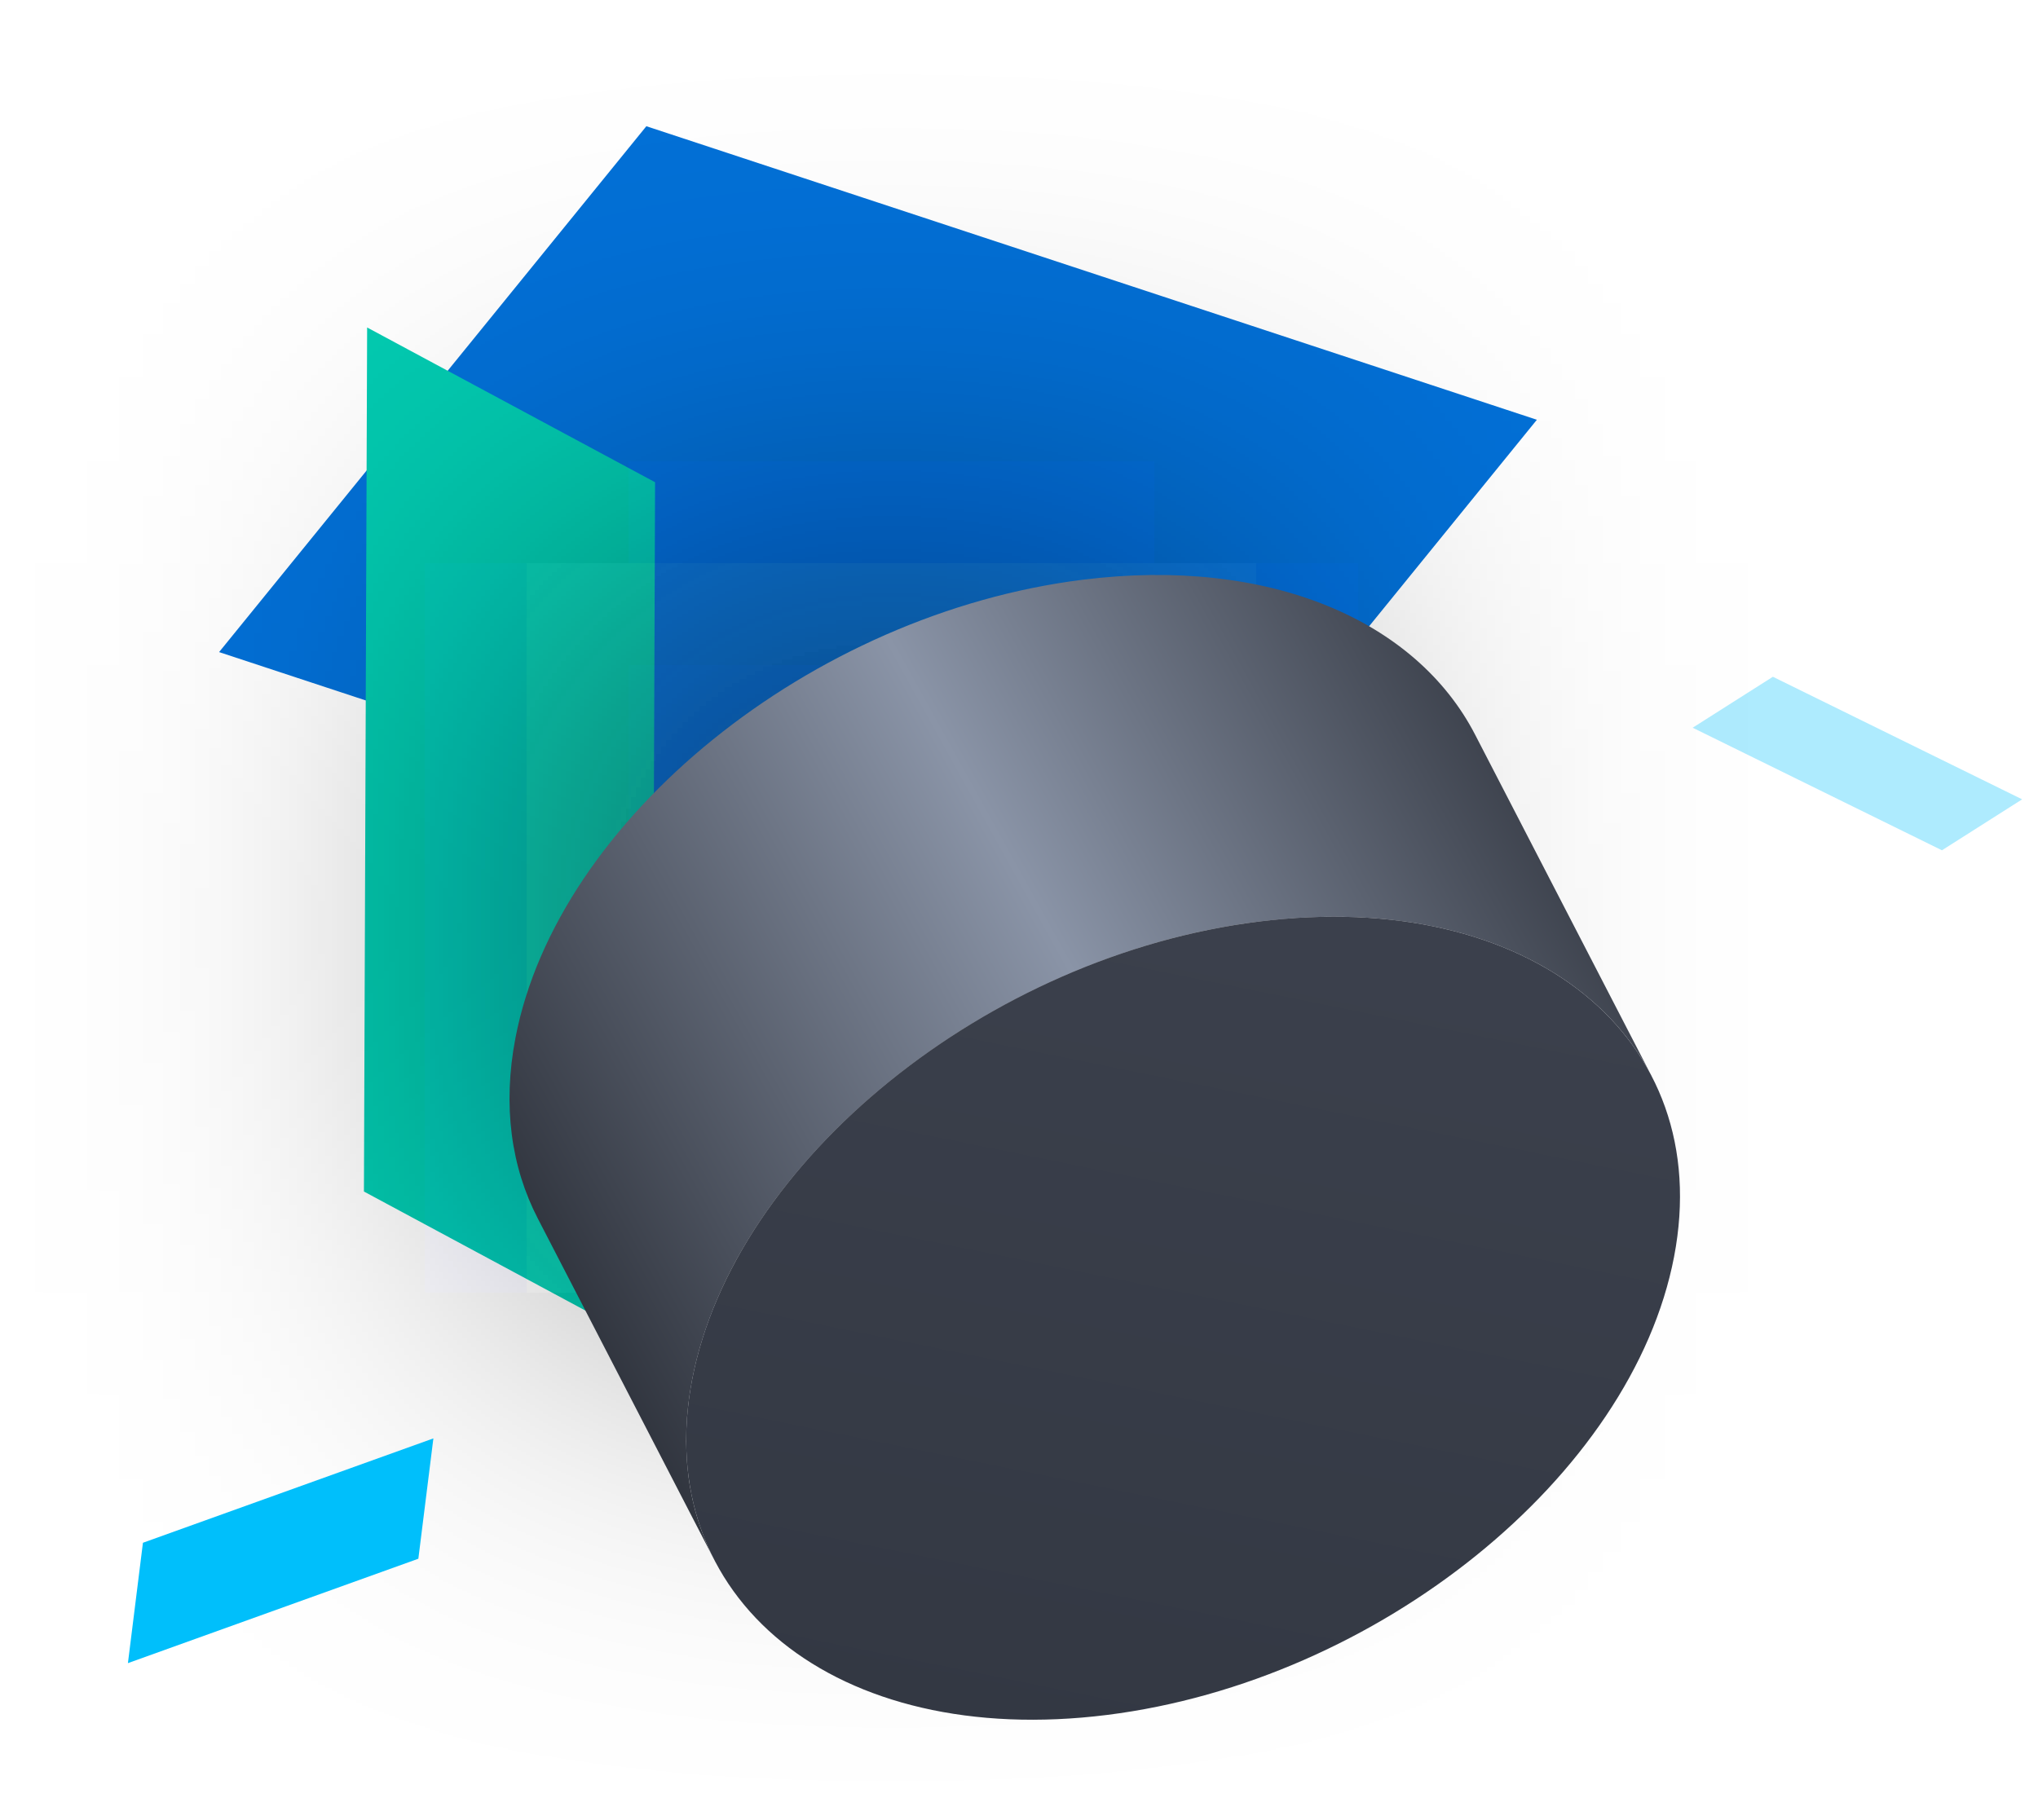
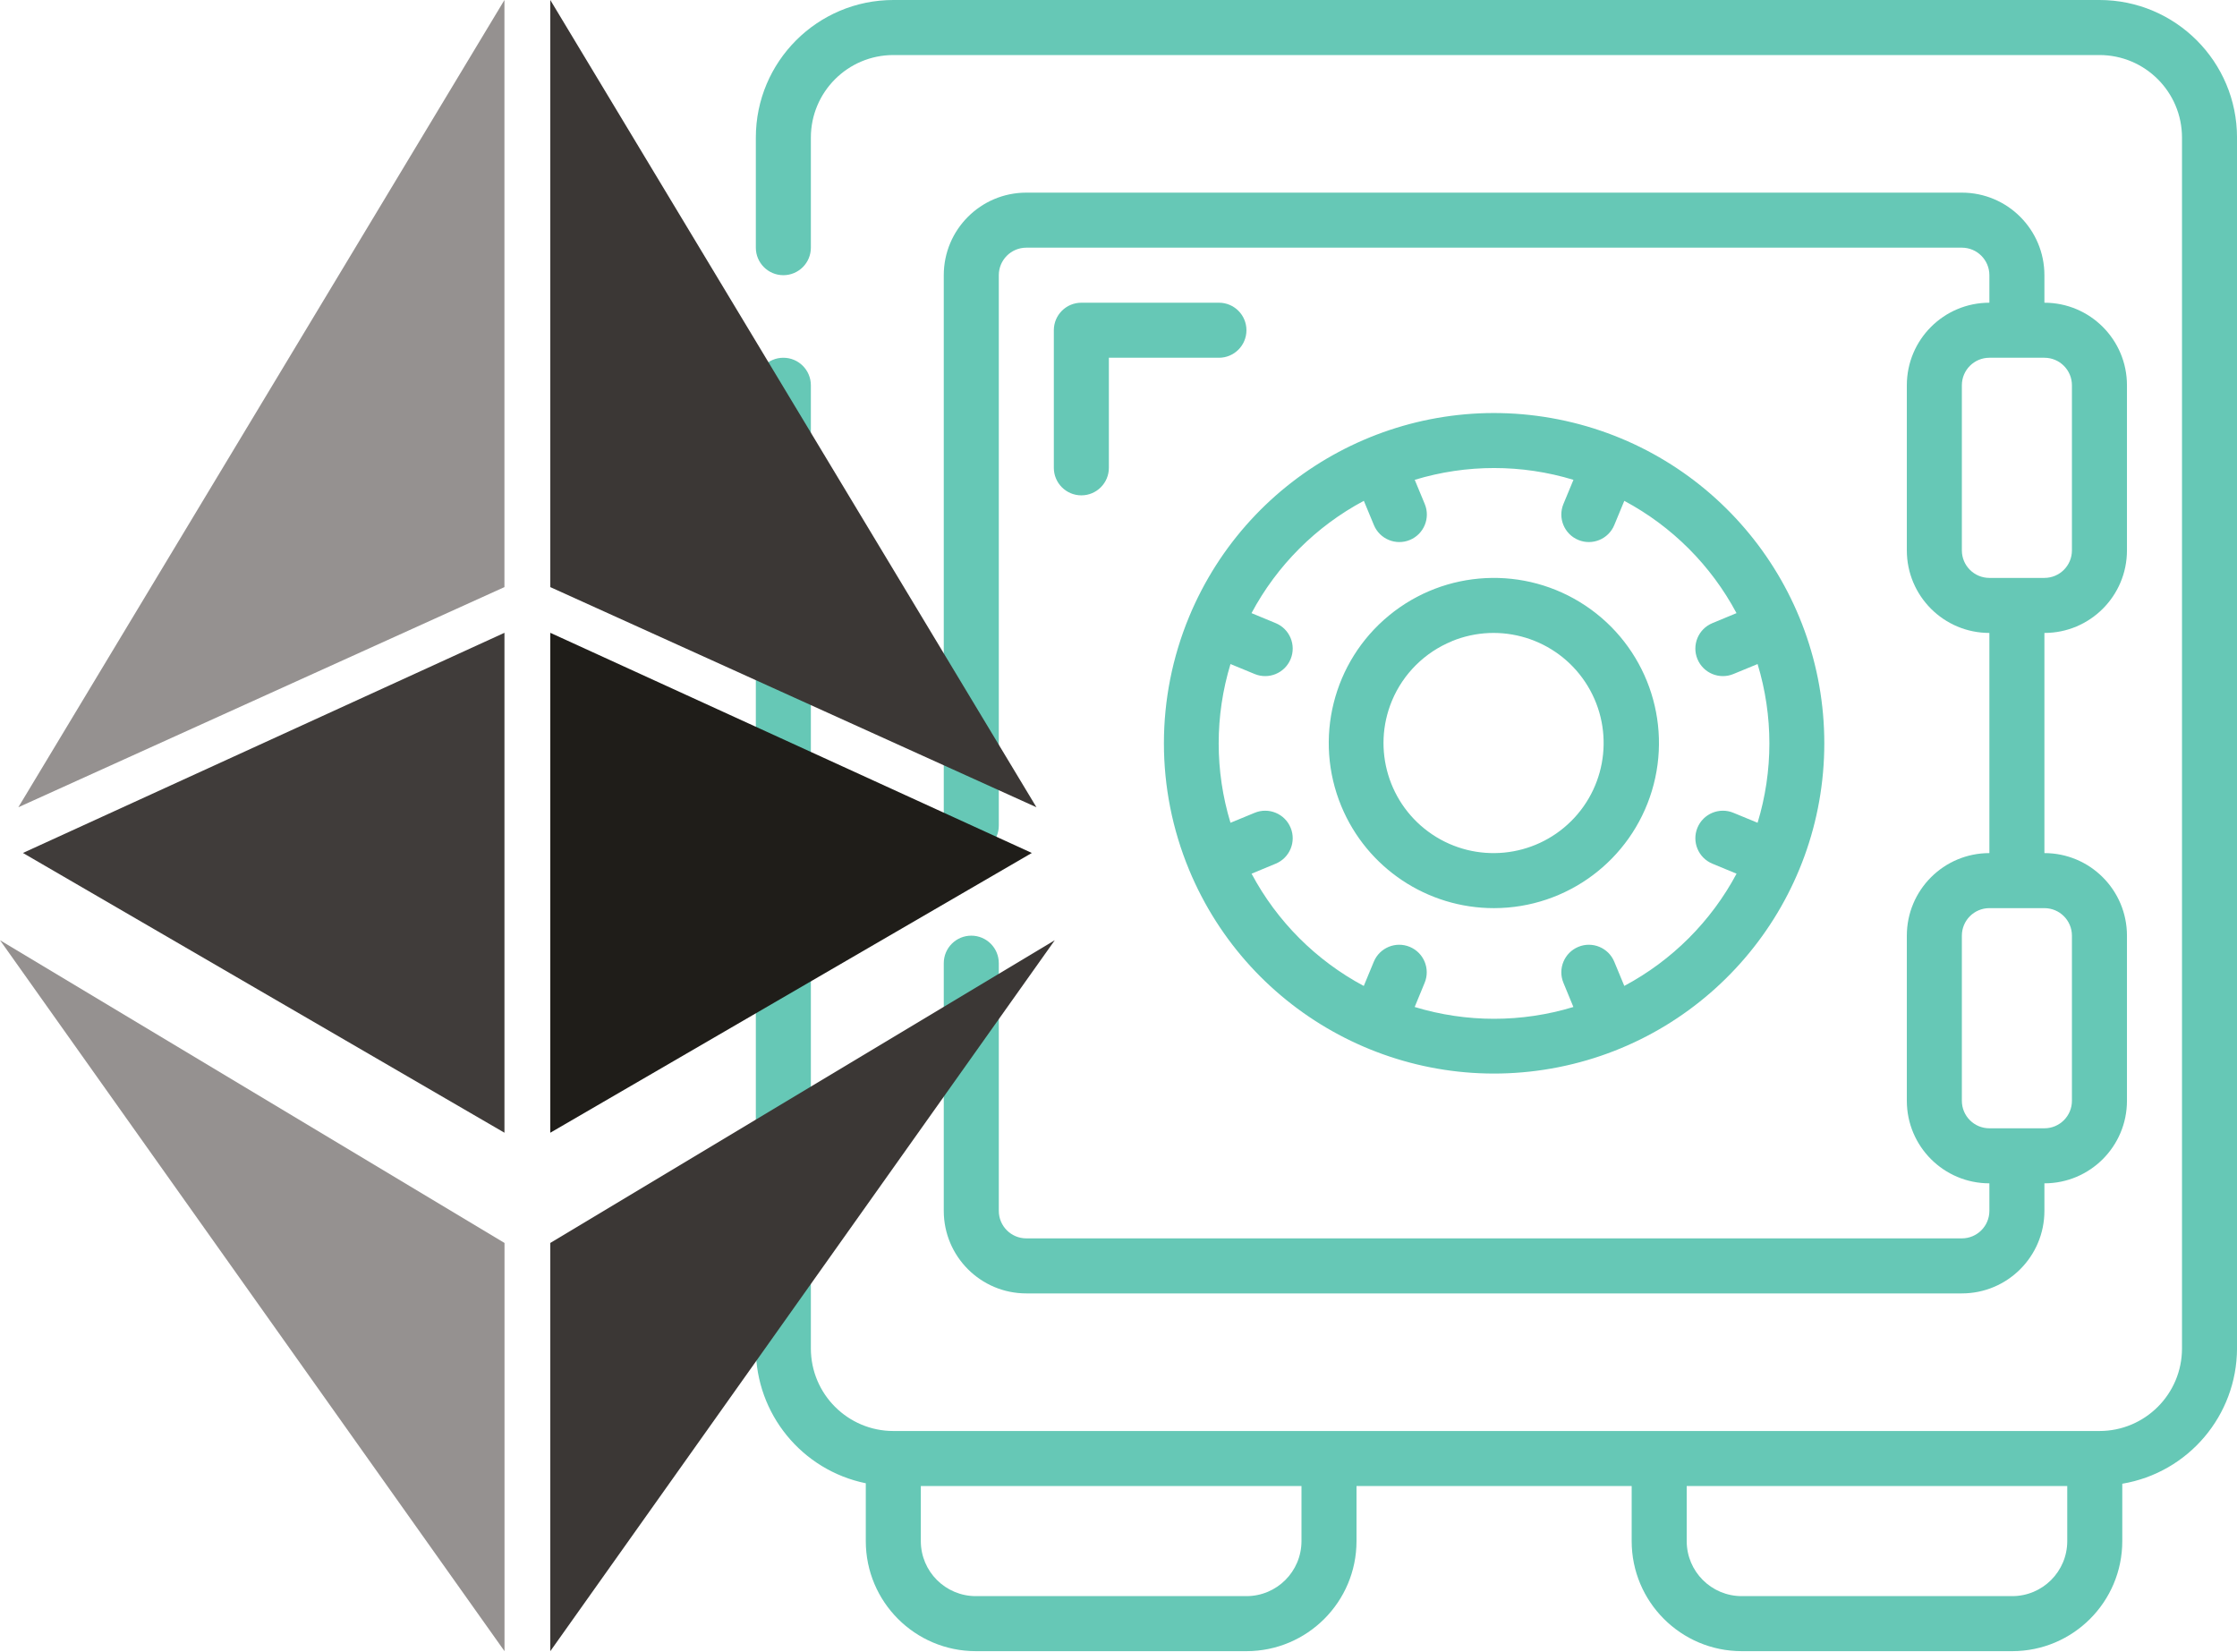
- <svg xmlns="http://www.w3.org/2000/svg" xmlns:xlink="http://www.w3.org/1999/xlink" width="112" height="100">
+ <svg xmlns="http://www.w3.org/2000/svg" width="40.649" height="30" viewBox="0 0 40.649 30">
  <defs>
-     <filter x="-90%" y="-90%" width="280%" height="280%" filterUnits="objectBoundingBox" id="a">
-       <feGaussianBlur stdDeviation="12" in="SourceGraphic" />
-     </filter>
-     <linearGradient x1="99.316%" y1="21.974%" x2="0%" y2="69.777%" id="b">
-       <stop stop-color="#2C3039" offset="0%" />
-       <stop stop-color="#8A94A7" offset="48.131%" />
-       <stop stop-color="#2C3039" offset="100%" />
-     </linearGradient>
-     <linearGradient x1="49.892%" y1=".428%" x2="24.856%" y2="100%" id="d">
-       <stop stop-color="#3B404C" offset="0%" />
-       <stop stop-color="#333843" offset="100%" />
-     </linearGradient>
-     <path d="M32.833 63.264c-14.9 1.866-25.108-6.384-22.797-18.428 2.31-12.043 16.264-23.319 31.166-25.184C56.103 17.786 66.31 26.036 64 38.08c-2.311 12.043-16.264 23.319-31.167 25.184z" id="c" />
+     <style>
+       .cls-1 {
+         fill: #66c8b6;
+       }
+ 
+       .cls-2 {
+         fill: #3b3735;
+       }
+ 
+       .cls-3 {
+         fill: #1f1d19;
+       }
+ 
+       .cls-4 {
+         fill: #959190;
+       }
+ 
+       .cls-5 {
+         fill: #403c3a;
+       }
+     </style>
  </defs>
-   <g fill="none" fill-rule="evenodd">
-     <path fill="#0270D7" d="M35.521 6.938L12.04 35.843l48.939 16.136L84.46 23.073z" />
-     <path fill="#02CBB1" d="M20 65.494L35.822 74 36 26.506 20.176 18z" />
-     <g transform="translate(28 31)">
-       <path fill-opacity=".48" fill="#1D2026" filter="url(#a)" d="M1 0h40v40H1z" />
-       <path d="M11.261 54.752l-9.71-18.785C.096 33.152-.389 29.783.327 26.051 2.637 14.01 16.59 2.732 31.492.867 41.776-.42 49.824 3.11 53.065 9.38l9.71 18.785c-3.242-6.27-11.29-9.8-21.573-8.514C26.3 21.518 12.347 32.793 10.036 44.837c-.716 3.732-.23 7.1 1.225 9.915" fill="url(#b)" />
-       <use fill="url(#d)" xlink:href="#c" />
+   <g id="Group_19002" data-name="Group 19002" transform="translate(-10323.266 6146)">
+     <g id="Page-1" transform="translate(10336.83 -6146)">
+       <g id="_003---Safe" data-name="003---Safe" transform="translate(0.17)">
+         <path id="Shape" class="cls-1" d="M2.168,26.95V28a2,2,0,0,0,2,2H9.085a2,2,0,0,0,2-2V27h5v1a2,2,0,0,0,2,2H23a2,2,0,0,0,2-2V26.958A2.5,2.5,0,0,0,27.085,24.5V2.5a2.5,2.5,0,0,0-2.5-2.5H2.67A2.5,2.5,0,0,0,.17,2.5v2a.5.5,0,0,0,1,0v-2A1.5,1.5,0,0,1,2.67,1H24.585a1.5,1.5,0,0,1,1.5,1.5v22a1.5,1.5,0,0,1-1.5,1.5H2.67a1.5,1.5,0,0,1-1.5-1.5V7a.5.5,0,1,0-1,0V24.5a2.5,2.5,0,0,0,2,2.45ZM24,27v1a1,1,0,0,1-1,1H18.085a1,1,0,0,1-1-1V27ZM10.085,27v1a1,1,0,0,1-1,1H4.168a1,1,0,0,1-1-1V27Z" transform="translate(-0.17)" />
+         <path id="Shape-2" data-name="Shape" class="cls-1" d="M7.5,20.5A.5.5,0,0,0,7,21v4.5A1.5,1.5,0,0,0,8.5,27h17A1.5,1.5,0,0,0,27,25.5V25a1.5,1.5,0,0,0,1.5-1.5v-3A1.5,1.5,0,0,0,27,19V15a1.5,1.5,0,0,0,1.5-1.5v-3A1.5,1.5,0,0,0,27,9V8.5A1.5,1.5,0,0,0,25.5,7H8.5A1.5,1.5,0,0,0,7,8.5v10a.5.5,0,0,0,1,0V8.5A.5.5,0,0,1,8.5,8h17a.5.5,0,0,1,.5.5V9a1.5,1.5,0,0,0-1.5,1.5v3A1.5,1.5,0,0,0,26,15v4a1.5,1.5,0,0,0-1.5,1.5v3A1.5,1.5,0,0,0,26,25v.5a.5.5,0,0,1-.5.5H8.5a.5.5,0,0,1-.5-.5V21A.5.5,0,0,0,7.5,20.5Zm18-7v-3A.5.5,0,0,1,26,10h1a.5.5,0,0,1,.5.5v3a.5.5,0,0,1-.5.5H26A.5.5,0,0,1,25.5,13.5Zm0,10v-3A.5.5,0,0,1,26,20h1a.5.5,0,0,1,.5.5v3a.5.5,0,0,1-.5.5H26A.5.5,0,0,1,25.5,23.5Z" transform="translate(-3.585 -3.5)" />
+         <path id="Shape-3" data-name="Shape" class="cls-1" d="M15.454,23.3a6,6,0,1,0,0-4.592A6,6,0,0,0,15.454,23.3Zm3.177-6.7.182.439a.5.5,0,1,0,.924-.383l-.182-.439a4.955,4.955,0,0,1,2.884,0l-.182.439a.5.5,0,1,0,.924.383l.182-.44a4.956,4.956,0,0,1,2.039,2.04l-.439.182a.5.5,0,1,0,.383.924l.439-.181a4.955,4.955,0,0,1,0,2.884l-.439-.181a.5.5,0,1,0-.383.924l.44.182a4.956,4.956,0,0,1-2.04,2.039l-.182-.439a.5.5,0,1,0-.924.383l.181.439a4.954,4.954,0,0,1-2.884,0l.181-.439a.5.5,0,1,0-.924-.383l-.182.44a4.957,4.957,0,0,1-2.039-2.04l.439-.182a.5.5,0,1,0-.383-.924l-.439.181a4.955,4.955,0,0,1,0-2.884l.439.181a.5.5,0,1,0,.383-.924l-.44-.182a4.957,4.957,0,0,1,2.04-2.04Z" transform="translate(-7.582 -7.499)" />
+         <path id="Shape-4" data-name="Shape" class="cls-1" d="M24,27a3,3,0,1,0-2.776-1.85A3,3,0,0,0,24,27Zm-.77-4.85a2,2,0,1,1-1.087,1.082A2,2,0,0,1,23.234,22.15Z" transform="translate(-10.584 -10.5)" />
+         <path id="Shape-5" data-name="Shape" class="cls-1" d="M14,11H11.5a.5.5,0,0,0-.5.5V14a.5.5,0,0,0,1,0V12h2a.5.5,0,0,0,0-1Z" transform="translate(-5.585 -5.5)" />
+       </g>
    </g>
-     <path fill="#00BFFB" d="M22.991 85.677l.826-6.614L7.855 84.8l-.825 6.616z" />
-     <path fill-opacity=".32" fill="#00BFFB" d="M106.721 46.737l4.408-2.801-13.699-6.737L93.022 40z" />
+     <g id="ETH" transform="translate(18952.281 4284.992)">
+       <path id="Path_2995" data-name="Path 2995" class="cls-2" d="M155.4,41.8v7.417L164.567,36.3Z" transform="translate(-8774.416 -10450.209)" />
+       <path id="Path_2996" data-name="Path 2996" class="cls-2" d="M164.234,30.467,155.4,15.8V26.467Z" transform="translate(-8774.416 -10446.792)" />
+       <path id="Path_2997" data-name="Path 2997" class="cls-3" d="M155.4,29.6v9.083l8.75-5.083Z" transform="translate(-8774.416 -10449.095)" />
+       <path id="Path_2998" data-name="Path 2998" class="cls-4" d="M143.8,30.467,152.633,15.8V26.467Z" transform="translate(-8772.482 -10446.792)" />
+       <path id="Path_2999" data-name="Path 2999" class="cls-5" d="M152.65,29.6v9.083L143.9,33.6Z" transform="translate(-8772.499 -10449.095)" />
+       <path id="Path_3000" data-name="Path 3000" class="cls-4" d="M152.567,41.8v7.417L143.4,36.3Z" transform="translate(-8772.415 -10450.209)" />
+     </g>
  </g>
</svg>
